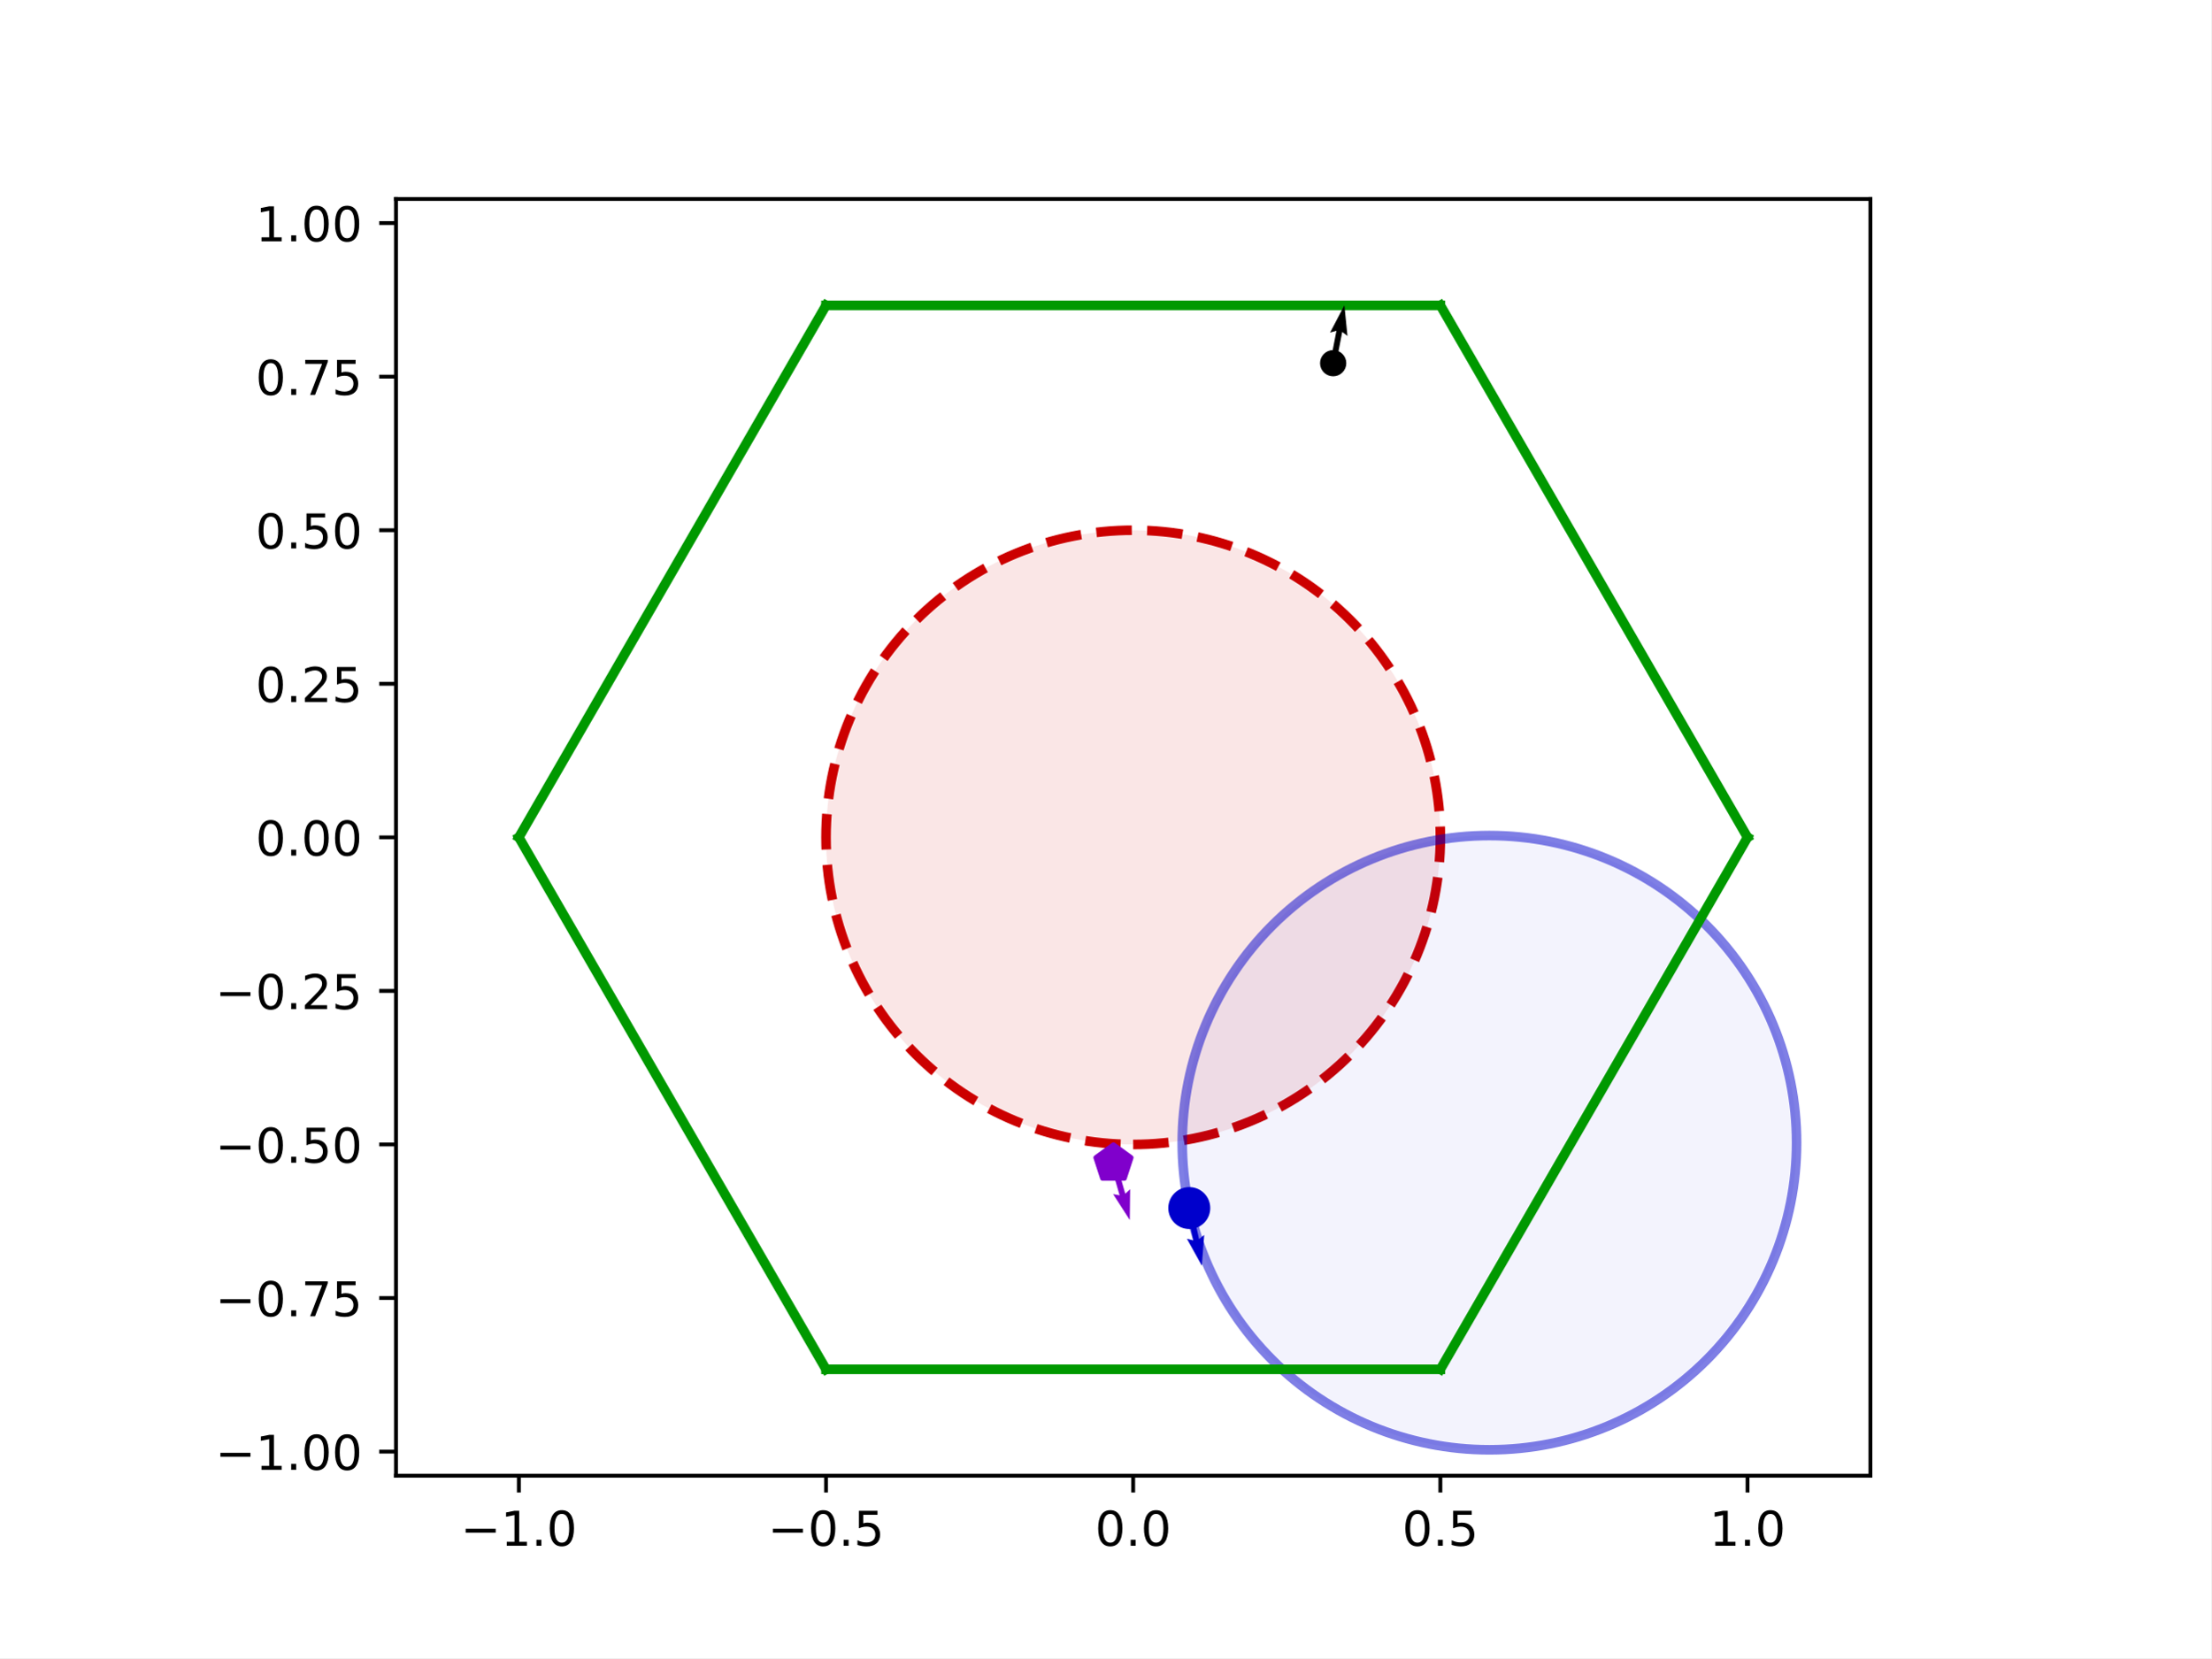
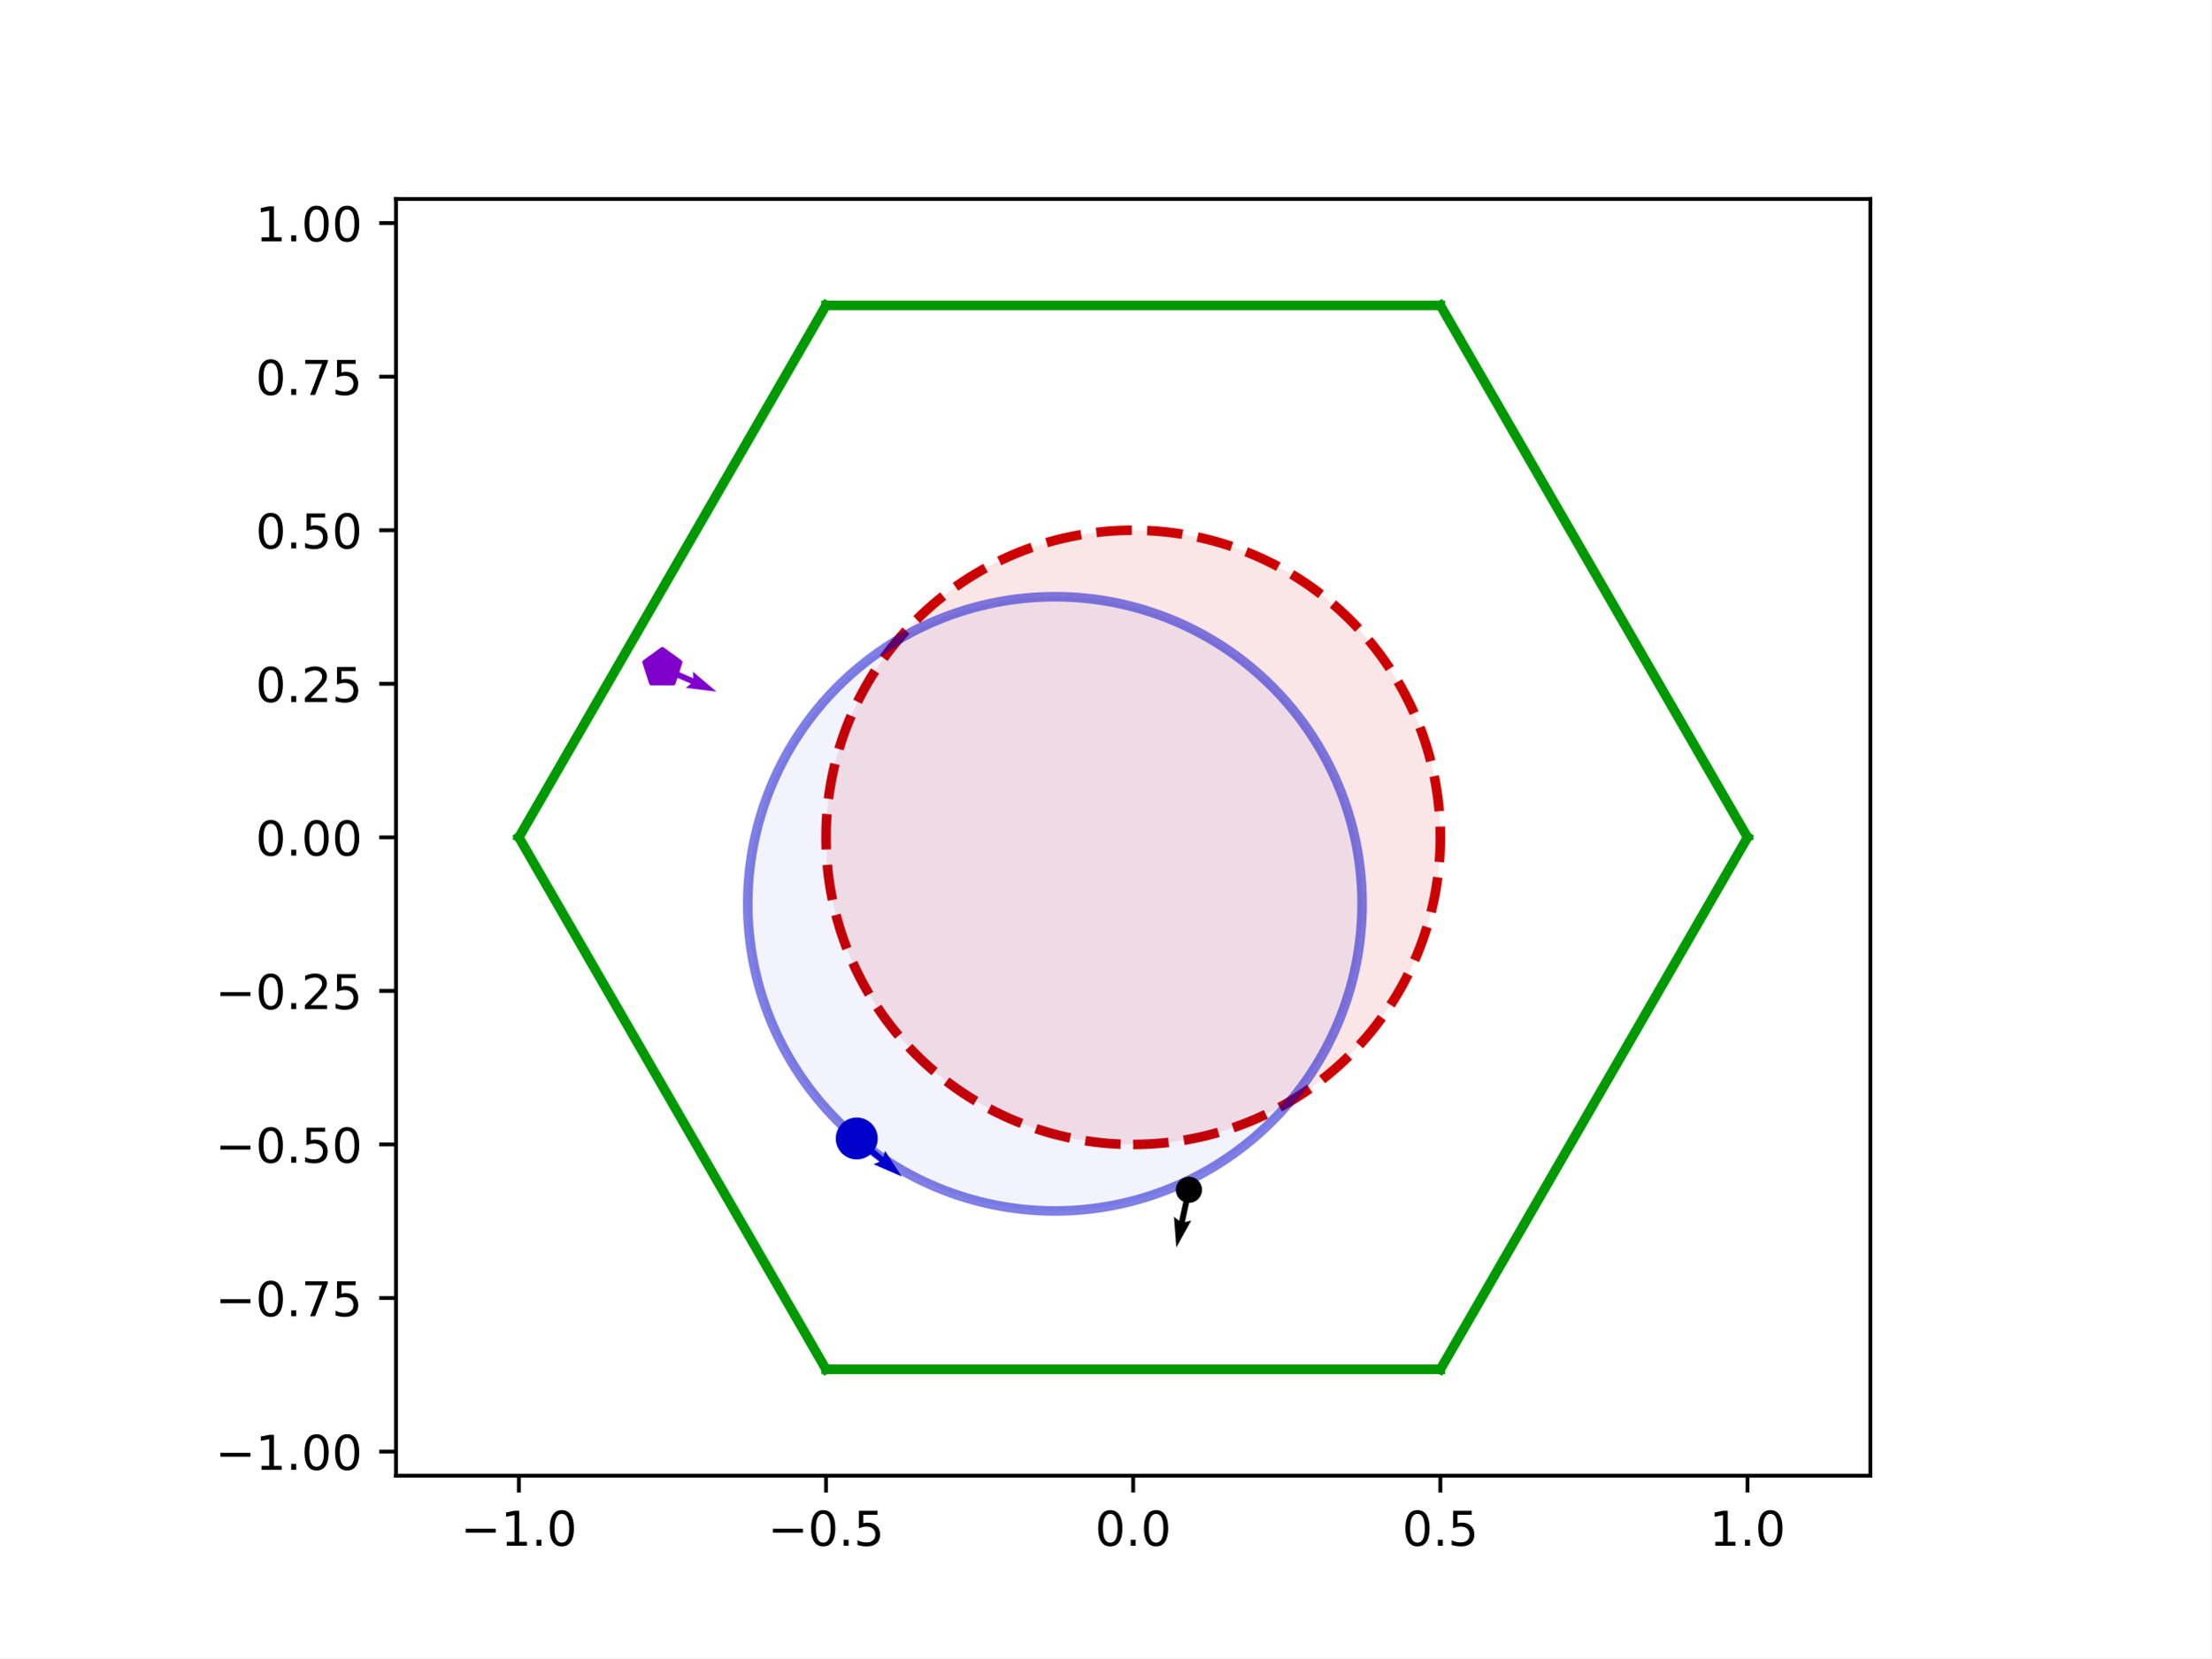
<svg xmlns="http://www.w3.org/2000/svg" xmlns:xlink="http://www.w3.org/1999/xlink" height="345.6pt" version="1.1" viewBox="0 0 460.8 345.6" width="460.8pt">
  <defs>
    <style type="text/css">
*{stroke-linecap:butt;stroke-linejoin:round;}
  </style>
  </defs>
  <g id="figure_1">
    <g id="patch_1">
      <path d="M 0 345.6  L 460.8 345.6  L 460.8 0  L 0 0  z " style="fill:#ffffff;" />
    </g>
    <g id="axes_1">
      <g id="patch_2">
        <path d="M 82.52 307.584  L 389.8 307.584  L 389.8 41.472  L 82.52 41.472  z " style="fill:#ffffff;" />
      </g>
      <g id="patch_3">
-         <path clip-path="url(#p051d9613bf)" d="M 236.16 238.545  C 253.137 238.545 269.422 231.799 281.427 219.795  C 293.431 207.79 300.177 191.505 300.177 174.528  C 300.177 157.551 293.431 141.266 281.427 129.261  C 269.422 117.257 253.137 110.511 236.16 110.511  C 219.183 110.511 202.898 117.257 190.893 129.261  C 178.889 141.266 172.143 157.551 172.143 174.528  C 172.143 191.505 178.889 207.79 190.893 219.795  C 202.898 231.799 219.183 238.545 236.16 238.545  z " style="fill:#cc0000;fill-opacity:0.1;stroke:#cc0000;stroke-dasharray:7.4,3.2;stroke-dashoffset:0;stroke-linejoin:miter;stroke-width:2;" />
+         <path clip-path="url(#p42bd69ff11)" d="M 236.16 238.545  C 253.137 238.545 269.422 231.799 281.427 219.795  C 293.431 207.79 300.177 191.505 300.177 174.528  C 300.177 157.551 293.431 141.266 281.427 129.261  C 269.422 117.257 253.137 110.511 236.16 110.511  C 219.183 110.511 202.898 117.257 190.893 129.261  C 178.889 141.266 172.143 157.551 172.143 174.528  C 172.143 191.505 178.889 207.79 190.893 219.795  C 202.898 231.799 219.183 238.545 236.16 238.545  z " style="fill:#cc0000;fill-opacity:0.1;stroke:#cc0000;stroke-dasharray:7.4,3.2;stroke-dashoffset:0;stroke-linejoin:miter;stroke-width:2;" />
      </g>
      <g id="patch_4">
-         <path clip-path="url(#p051d9613bf)" d="M 310.399 302.187  C 327.376 302.187 343.66 295.442 355.665 283.437  C 367.67 271.432 374.415 255.148 374.415 238.17  C 374.415 221.193 367.67 204.909 355.665 192.904  C 343.66 180.899 327.376 174.154 310.399 174.154  C 293.421 174.154 277.137 180.899 265.132 192.904  C 253.127 204.909 246.382 221.193 246.382 238.17  C 246.382 255.148 253.127 271.432 265.132 283.437  C 277.137 295.442 293.421 302.187 310.399 302.187  z " style="fill:#0000cc;fill-opacity:0.05;stroke:#0000cc;stroke-linejoin:miter;stroke-opacity:0.5;stroke-width:2;" />
+         <path clip-path="url(#p42bd69ff11)" d="M 219.848 252.403  C 236.825 252.403 253.11 245.658 265.114 233.653  C 277.119 221.649 283.864 205.364 283.864 188.387  C 283.864 171.409 277.119 155.125 265.114 143.12  C 253.11 131.115 236.825 124.37 219.848 124.37  C 202.87 124.37 186.586 131.115 174.581 143.12  C 162.576 155.125 155.831 171.409 155.831 188.387  C 155.831 205.364 162.576 221.649 174.581 233.653  C 186.586 245.658 202.87 252.403 219.848 252.403  z " style="fill:#0000cc;fill-opacity:0.05;stroke:#0000cc;stroke-linejoin:miter;stroke-opacity:0.5;stroke-width:2;" />
      </g>
      <g id="matplotlib.axis_1">
        <g id="xtick_1">
          <g id="line2d_1">
            <defs>
-               <path d="M 0 0  L 0 3.5  " id="m8662574808" style="stroke:#000000;stroke-width:0.8;" />
-             </defs>
-             <g>
-               <use style="stroke:#000000;stroke-width:0.8;" x="108.127" xlink:href="#m8662574808" y="307.584" />
+               <path d="M 0 0  L 0 3.5  " id="m3a0cbae1e9" style="stroke:#000000;stroke-width:0.8;" />
+             </defs>
+             <g>
+               <use style="stroke:#000000;stroke-width:0.8;" x="108.127" xlink:href="#m3a0cbae1e9" y="307.584" />
            </g>
          </g>
          <g id="text_1">
            <defs>
              <path d="M 10.594 35.5  L 73.188 35.5  L 73.188 27.203  L 10.594 27.203  z " id="DejaVuSans-8722" />
              <path d="M 12.406 8.297  L 28.516 8.297  L 28.516 63.922  L 10.984 60.406  L 10.984 69.391  L 28.422 72.906  L 38.281 72.906  L 38.281 8.297  L 54.391 8.297  L 54.391 0  L 12.406 0  z " id="DejaVuSans-49" />
              <path d="M 10.688 12.406  L 21 12.406  L 21 0  L 10.688 0  z " id="DejaVuSans-46" />
              <path d="M 31.781 66.406  Q 24.172 66.406 20.328 58.906  Q 16.5 51.422 16.5 36.375  Q 16.5 21.391 20.328 13.891  Q 24.172 6.391 31.781 6.391  Q 39.453 6.391 43.281 13.891  Q 47.125 21.391 47.125 36.375  Q 47.125 51.422 43.281 58.906  Q 39.453 66.406 31.781 66.406  z M 31.781 74.219  Q 44.047 74.219 50.516 64.516  Q 56.984 54.828 56.984 36.375  Q 56.984 17.969 50.516 8.266  Q 44.047 -1.422 31.781 -1.422  Q 19.531 -1.422 13.062 8.266  Q 6.594 17.969 6.594 36.375  Q 6.594 54.828 13.062 64.516  Q 19.531 74.219 31.781 74.219  z " id="DejaVuSans-48" />
            </defs>
            <g transform="translate(95.9854 322.1824)scale(0.1 -0.1)">
              <use xlink:href="#DejaVuSans-8722" />
              <use x="83.789" xlink:href="#DejaVuSans-49" />
              <use x="147.412" xlink:href="#DejaVuSans-46" />
              <use x="179.199" xlink:href="#DejaVuSans-48" />
            </g>
          </g>
        </g>
        <g id="xtick_2">
          <g id="line2d_2">
            <g>
-               <use style="stroke:#000000;stroke-width:0.8;" x="172.143" xlink:href="#m8662574808" y="307.584" />
+               <use style="stroke:#000000;stroke-width:0.8;" x="172.143" xlink:href="#m3a0cbae1e9" y="307.584" />
            </g>
          </g>
          <g id="text_2">
            <defs>
              <path d="M 10.797 72.906  L 49.516 72.906  L 49.516 64.594  L 19.828 64.594  L 19.828 46.734  Q 21.969 47.469 24.109 47.828  Q 26.266 48.188 28.422 48.188  Q 40.625 48.188 47.75 41.5  Q 54.891 34.812 54.891 23.391  Q 54.891 11.625 47.562 5.094  Q 40.234 -1.422 26.906 -1.422  Q 22.312 -1.422 17.547 -0.641  Q 12.797 0.141 7.719 1.703  L 7.719 11.625  Q 12.109 9.234 16.797 8.062  Q 21.484 6.891 26.703 6.891  Q 35.156 6.891 40.078 11.328  Q 45.016 15.766 45.016 23.391  Q 45.016 31 40.078 35.438  Q 35.156 39.891 26.703 39.891  Q 22.75 39.891 18.812 39.016  Q 14.891 38.141 10.797 36.281  z " id="DejaVuSans-53" />
            </defs>
            <g transform="translate(160.002 322.1824)scale(0.1 -0.1)">
              <use xlink:href="#DejaVuSans-8722" />
              <use x="83.789" xlink:href="#DejaVuSans-48" />
              <use x="147.412" xlink:href="#DejaVuSans-46" />
              <use x="179.199" xlink:href="#DejaVuSans-53" />
            </g>
          </g>
        </g>
        <g id="xtick_3">
          <g id="line2d_3">
            <g>
-               <use style="stroke:#000000;stroke-width:0.8;" x="236.16" xlink:href="#m8662574808" y="307.584" />
+               <use style="stroke:#000000;stroke-width:0.8;" x="236.16" xlink:href="#m3a0cbae1e9" y="307.584" />
            </g>
          </g>
          <g id="text_3">
            <g transform="translate(228.2084 322.1824)scale(0.1 -0.1)">
              <use xlink:href="#DejaVuSans-48" />
              <use x="63.623" xlink:href="#DejaVuSans-46" />
              <use x="95.41" xlink:href="#DejaVuSans-48" />
            </g>
          </g>
        </g>
        <g id="xtick_4">
          <g id="line2d_4">
            <g>
-               <use style="stroke:#000000;stroke-width:0.8;" x="300.177" xlink:href="#m8662574808" y="307.584" />
+               <use style="stroke:#000000;stroke-width:0.8;" x="300.177" xlink:href="#m3a0cbae1e9" y="307.584" />
            </g>
          </g>
          <g id="text_4">
            <g transform="translate(292.225 322.1824)scale(0.1 -0.1)">
              <use xlink:href="#DejaVuSans-48" />
              <use x="63.623" xlink:href="#DejaVuSans-46" />
              <use x="95.41" xlink:href="#DejaVuSans-53" />
            </g>
          </g>
        </g>
        <g id="xtick_5">
          <g id="line2d_5">
            <g>
-               <use style="stroke:#000000;stroke-width:0.8;" x="364.193" xlink:href="#m8662574808" y="307.584" />
+               <use style="stroke:#000000;stroke-width:0.8;" x="364.193" xlink:href="#m3a0cbae1e9" y="307.584" />
            </g>
          </g>
          <g id="text_5">
            <g transform="translate(356.2416 322.1824)scale(0.1 -0.1)">
              <use xlink:href="#DejaVuSans-49" />
              <use x="63.623" xlink:href="#DejaVuSans-46" />
              <use x="95.41" xlink:href="#DejaVuSans-48" />
            </g>
          </g>
        </g>
      </g>
      <g id="matplotlib.axis_2">
        <g id="ytick_1">
          <g id="line2d_6">
            <defs>
-               <path d="M 0 0  L -3.5 0  " id="me7ac890ae5" style="stroke:#000000;stroke-width:0.8;" />
-             </defs>
-             <g>
-               <use style="stroke:#000000;stroke-width:0.8;" x="82.52" xlink:href="#me7ac890ae5" y="302.561" />
+               <path d="M 0 0  L -3.5 0  " id="m75c418a47e" style="stroke:#000000;stroke-width:0.8;" />
+             </defs>
+             <g>
+               <use style="stroke:#000000;stroke-width:0.8;" x="82.52" xlink:href="#m75c418a47e" y="302.561" />
            </g>
          </g>
          <g id="text_6">
            <g transform="translate(44.87485 306.3604)scale(0.1 -0.1)">
              <use xlink:href="#DejaVuSans-8722" />
              <use x="83.789" xlink:href="#DejaVuSans-49" />
              <use x="147.412" xlink:href="#DejaVuSans-46" />
              <use x="179.199" xlink:href="#DejaVuSans-48" />
              <use x="242.822" xlink:href="#DejaVuSans-48" />
            </g>
          </g>
        </g>
        <g id="ytick_2">
          <g id="line2d_7">
            <g>
-               <use style="stroke:#000000;stroke-width:0.8;" x="82.52" xlink:href="#me7ac890ae5" y="270.553" />
+               <use style="stroke:#000000;stroke-width:0.8;" x="82.52" xlink:href="#m75c418a47e" y="270.553" />
            </g>
          </g>
          <g id="text_7">
            <defs>
              <path d="M 8.203 72.906  L 55.078 72.906  L 55.078 68.703  L 28.609 0  L 18.312 0  L 43.219 64.594  L 8.203 64.594  z " id="DejaVuSans-55" />
            </defs>
            <g transform="translate(44.87485 274.3521)scale(0.1 -0.1)">
              <use xlink:href="#DejaVuSans-8722" />
              <use x="83.789" xlink:href="#DejaVuSans-48" />
              <use x="147.412" xlink:href="#DejaVuSans-46" />
              <use x="179.199" xlink:href="#DejaVuSans-55" />
              <use x="242.822" xlink:href="#DejaVuSans-53" />
            </g>
          </g>
        </g>
        <g id="ytick_3">
          <g id="line2d_8">
            <g>
-               <use style="stroke:#000000;stroke-width:0.8;" x="82.52" xlink:href="#me7ac890ae5" y="238.545" />
+               <use style="stroke:#000000;stroke-width:0.8;" x="82.52" xlink:href="#m75c418a47e" y="238.545" />
            </g>
          </g>
          <g id="text_8">
            <g transform="translate(44.87485 242.3438)scale(0.1 -0.1)">
              <use xlink:href="#DejaVuSans-8722" />
              <use x="83.789" xlink:href="#DejaVuSans-48" />
              <use x="147.412" xlink:href="#DejaVuSans-46" />
              <use x="179.199" xlink:href="#DejaVuSans-53" />
              <use x="242.822" xlink:href="#DejaVuSans-48" />
            </g>
          </g>
        </g>
        <g id="ytick_4">
          <g id="line2d_9">
            <g>
-               <use style="stroke:#000000;stroke-width:0.8;" x="82.52" xlink:href="#me7ac890ae5" y="206.536" />
+               <use style="stroke:#000000;stroke-width:0.8;" x="82.52" xlink:href="#m75c418a47e" y="206.536" />
            </g>
          </g>
          <g id="text_9">
            <defs>
              <path d="M 19.188 8.297  L 53.609 8.297  L 53.609 0  L 7.328 0  L 7.328 8.297  Q 12.938 14.109 22.625 23.891  Q 32.328 33.688 34.812 36.531  Q 39.547 41.844 41.422 45.531  Q 43.312 49.219 43.312 52.781  Q 43.312 58.594 39.234 62.25  Q 35.156 65.922 28.609 65.922  Q 23.969 65.922 18.812 64.312  Q 13.672 62.703 7.812 59.422  L 7.812 69.391  Q 13.766 71.781 18.938 73  Q 24.125 74.219 28.422 74.219  Q 39.75 74.219 46.484 68.547  Q 53.219 62.891 53.219 53.422  Q 53.219 48.922 51.531 44.891  Q 49.859 40.875 45.406 35.406  Q 44.188 33.984 37.641 27.219  Q 31.109 20.453 19.188 8.297  z " id="DejaVuSans-50" />
            </defs>
            <g transform="translate(44.87485 210.3355)scale(0.1 -0.1)">
              <use xlink:href="#DejaVuSans-8722" />
              <use x="83.789" xlink:href="#DejaVuSans-48" />
              <use x="147.412" xlink:href="#DejaVuSans-46" />
              <use x="179.199" xlink:href="#DejaVuSans-50" />
              <use x="242.822" xlink:href="#DejaVuSans-53" />
            </g>
          </g>
        </g>
        <g id="ytick_5">
          <g id="line2d_10">
            <g>
-               <use style="stroke:#000000;stroke-width:0.8;" x="82.52" xlink:href="#me7ac890ae5" y="174.528" />
+               <use style="stroke:#000000;stroke-width:0.8;" x="82.52" xlink:href="#m75c418a47e" y="174.528" />
            </g>
          </g>
          <g id="text_10">
            <g transform="translate(53.25454 178.3272)scale(0.1 -0.1)">
              <use xlink:href="#DejaVuSans-48" />
              <use x="63.623" xlink:href="#DejaVuSans-46" />
              <use x="95.41" xlink:href="#DejaVuSans-48" />
              <use x="159.033" xlink:href="#DejaVuSans-48" />
            </g>
          </g>
        </g>
        <g id="ytick_6">
          <g id="line2d_11">
            <g>
-               <use style="stroke:#000000;stroke-width:0.8;" x="82.52" xlink:href="#me7ac890ae5" y="142.52" />
+               <use style="stroke:#000000;stroke-width:0.8;" x="82.52" xlink:href="#m75c418a47e" y="142.52" />
            </g>
          </g>
          <g id="text_11">
            <g transform="translate(53.25454 146.3189)scale(0.1 -0.1)">
              <use xlink:href="#DejaVuSans-48" />
              <use x="63.623" xlink:href="#DejaVuSans-46" />
              <use x="95.41" xlink:href="#DejaVuSans-50" />
              <use x="159.033" xlink:href="#DejaVuSans-53" />
            </g>
          </g>
        </g>
        <g id="ytick_7">
          <g id="line2d_12">
            <g>
-               <use style="stroke:#000000;stroke-width:0.8;" x="82.52" xlink:href="#me7ac890ae5" y="110.511" />
+               <use style="stroke:#000000;stroke-width:0.8;" x="82.52" xlink:href="#m75c418a47e" y="110.511" />
            </g>
          </g>
          <g id="text_12">
            <g transform="translate(53.25454 114.3106)scale(0.1 -0.1)">
              <use xlink:href="#DejaVuSans-48" />
              <use x="63.623" xlink:href="#DejaVuSans-46" />
              <use x="95.41" xlink:href="#DejaVuSans-53" />
              <use x="159.033" xlink:href="#DejaVuSans-48" />
            </g>
          </g>
        </g>
        <g id="ytick_8">
          <g id="line2d_13">
            <g>
-               <use style="stroke:#000000;stroke-width:0.8;" x="82.52" xlink:href="#me7ac890ae5" y="78.503" />
+               <use style="stroke:#000000;stroke-width:0.8;" x="82.52" xlink:href="#m75c418a47e" y="78.503" />
            </g>
          </g>
          <g id="text_13">
            <g transform="translate(53.25454 82.30232)scale(0.1 -0.1)">
              <use xlink:href="#DejaVuSans-48" />
              <use x="63.623" xlink:href="#DejaVuSans-46" />
              <use x="95.41" xlink:href="#DejaVuSans-55" />
              <use x="159.033" xlink:href="#DejaVuSans-53" />
            </g>
          </g>
        </g>
        <g id="ytick_9">
          <g id="line2d_14">
            <g>
-               <use style="stroke:#000000;stroke-width:0.8;" x="82.52" xlink:href="#me7ac890ae5" y="46.495" />
+               <use style="stroke:#000000;stroke-width:0.8;" x="82.52" xlink:href="#m75c418a47e" y="46.495" />
            </g>
          </g>
          <g id="text_14">
            <g transform="translate(53.25454 50.29402)scale(0.1 -0.1)">
              <use xlink:href="#DejaVuSans-49" />
              <use x="63.623" xlink:href="#DejaVuSans-46" />
              <use x="95.41" xlink:href="#DejaVuSans-48" />
              <use x="159.033" xlink:href="#DejaVuSans-48" />
            </g>
          </g>
        </g>
      </g>
      <g id="line2d_15">
-         <path clip-path="url(#p051d9613bf)" d="M 300.177 63.648  L 172.143 63.648  " style="fill:none;stroke:#009900;stroke-linecap:square;stroke-width:2;" />
+         <path clip-path="url(#p42bd69ff11)" d="M 300.177 63.648  L 172.143 63.648  " style="fill:none;stroke:#009900;stroke-linecap:square;stroke-width:2;" />
      </g>
      <g id="line2d_16">
-         <path clip-path="url(#p051d9613bf)" d="M 172.143 63.648  L 108.127 174.528  " style="fill:none;stroke:#009900;stroke-linecap:square;stroke-width:2;" />
+         <path clip-path="url(#p42bd69ff11)" d="M 172.143 63.648  L 108.127 174.528  " style="fill:none;stroke:#009900;stroke-linecap:square;stroke-width:2;" />
      </g>
      <g id="line2d_17">
-         <path clip-path="url(#p051d9613bf)" d="M 108.127 174.528  L 172.143 285.408  " style="fill:none;stroke:#009900;stroke-linecap:square;stroke-width:2;" />
+         <path clip-path="url(#p42bd69ff11)" d="M 108.127 174.528  L 172.143 285.408  " style="fill:none;stroke:#009900;stroke-linecap:square;stroke-width:2;" />
      </g>
      <g id="line2d_18">
-         <path clip-path="url(#p051d9613bf)" d="M 172.143 285.408  L 300.177 285.408  " style="fill:none;stroke:#009900;stroke-linecap:square;stroke-width:2;" />
+         <path clip-path="url(#p42bd69ff11)" d="M 172.143 285.408  L 300.177 285.408  " style="fill:none;stroke:#009900;stroke-linecap:square;stroke-width:2;" />
      </g>
      <g id="line2d_19">
-         <path clip-path="url(#p051d9613bf)" d="M 300.177 285.408  L 364.193 174.528  " style="fill:none;stroke:#009900;stroke-linecap:square;stroke-width:2;" />
+         <path clip-path="url(#p42bd69ff11)" d="M 300.177 285.408  L 364.193 174.528  " style="fill:none;stroke:#009900;stroke-linecap:square;stroke-width:2;" />
      </g>
      <g id="line2d_20">
-         <path clip-path="url(#p051d9613bf)" d="M 364.193 174.528  L 300.177 63.648  " style="fill:none;stroke:#009900;stroke-linecap:square;stroke-width:2;" />
+         <path clip-path="url(#p42bd69ff11)" d="M 364.193 174.528  L 300.177 63.648  " style="fill:none;stroke:#009900;stroke-linecap:square;stroke-width:2;" />
      </g>
      <g id="patch_5">
        <path d="M 82.52 307.584  L 82.52 41.472  " style="fill:none;stroke:#000000;stroke-linecap:square;stroke-linejoin:miter;stroke-width:0.8;" />
      </g>
      <g id="patch_6">
        <path d="M 389.8 307.584  L 389.8 41.472  " style="fill:none;stroke:#000000;stroke-linecap:square;stroke-linejoin:miter;stroke-width:0.8;" />
      </g>
      <g id="patch_7">
        <path d="M 82.52 307.584  L 389.8 307.584  " style="fill:none;stroke:#000000;stroke-linecap:square;stroke-linejoin:miter;stroke-width:0.8;" />
      </g>
      <g id="patch_8">
        <path d="M 82.52 41.472  L 389.8 41.472  " style="fill:none;stroke:#000000;stroke-linecap:square;stroke-linejoin:miter;stroke-width:0.8;" />
      </g>
      <g id="PathCollection_1">
        <defs>
-           <path d="M 0 2.236  C 0.593 2.236 1.162 2 1.581 1.581  C 2 1.162 2.236 0.593 2.236 0  C 2.236 -0.593 2 -1.162 1.581 -1.581  C 1.162 -2 0.593 -2.236 0 -2.236  C -0.593 -2.236 -1.162 -2 -1.581 -1.581  C -2 -1.162 -2.236 -0.593 -2.236 0  C -2.236 0.593 -2 1.162 -1.581 1.581  C -1.162 2 -0.593 2.236 0 2.236  z " id="m8a3a3e08dd" style="stroke:#000000;" />
+           <path d="M 0 2.236  C 0.593 2.236 1.162 2 1.581 1.581  C 2 1.162 2.236 0.593 2.236 0  C 2.236 -0.593 2 -1.162 1.581 -1.581  C 1.162 -2 0.593 -2.236 0 -2.236  C -0.593 -2.236 -1.162 -2 -1.581 -1.581  C -2 -1.162 -2.236 -0.593 -2.236 0  C -2.236 0.593 -2 1.162 -1.581 1.581  C -1.162 2 -0.593 2.236 0 2.236  z " id="mb36027ba57" style="stroke:#000000;" />
        </defs>
-         <g clip-path="url(#p051d9613bf)">
-           <use style="stroke:#000000;" x="277.836" xlink:href="#m8a3a3e08dd" y="75.698" />
+         <g clip-path="url(#p42bd69ff11)">
+           <use style="stroke:#000000;" x="247.77" xlink:href="#mb36027ba57" y="247.997" />
        </g>
      </g>
      <g id="Quiver_1">
-         <path clip-path="url(#p051d9613bf)" d="M 277.233 75.581  L 278.519 68.944  L 277.195 69.314  L 280.175 63.631  L 280.815 70.015  L 279.726 69.178  L 278.44 75.815  L 277.233 75.581  " />
+         <path clip-path="url(#p42bd69ff11)" d="M 248.371 248.128  L 246.929 254.733  L 248.261 254.394  L 245.15 260.006  L 244.659 253.608  L 245.729 254.471  L 247.17 247.866  L 248.371 248.128  " />
      </g>
      <g id="PathCollection_2">
        <defs>
-           <path d="M 0 -3.873  L -3.683 -1.197  L -2.276 3.133  L 2.276 3.133  L 3.683 -1.197  z " id="m19087b9763" style="stroke:#8000cc;" />
+           <path d="M 0 -3.873  L -3.683 -1.197  L -2.276 3.133  L 2.276 3.133  L 3.683 -1.197  z " id="m83ef6bcca6" style="stroke:#8000cc;" />
        </defs>
-         <g clip-path="url(#p051d9613bf)">
-           <use style="fill:#8000cc;stroke:#8000cc;" x="232.049" xlink:href="#m19087b9763" y="242.476" />
+         <g clip-path="url(#p42bd69ff11)">
+           <use style="fill:#8000cc;stroke:#8000cc;" x="138.034" xlink:href="#m83ef6bcca6" y="139.225" />
        </g>
      </g>
      <g id="Quiver_2">
-         <path clip-path="url(#p051d9613bf)" d="M 232.639 242.306  L 234.508 248.803  L 235.52 247.872  L 235.447 254.288  L 231.976 248.892  L 233.327 249.143  L 231.458 242.646  L 232.639 242.306  " style="fill:#8000cc;" />
+         <path clip-path="url(#p42bd69ff11)" d="M 138.281 138.662  L 144.474 141.371  L 144.404 139.998  L 149.296 144.15  L 142.926 143.377  L 143.982 142.497  L 137.788 139.788  L 138.281 138.662  " style="fill:#8000cc;" />
      </g>
      <g id="PathCollection_3">
        <defs>
-           <path d="M 0 3.873  C 1.027 3.873 2.012 3.465 2.739 2.739  C 3.465 2.012 3.873 1.027 3.873 0  C 3.873 -1.027 3.465 -2.012 2.739 -2.739  C 2.012 -3.465 1.027 -3.873 0 -3.873  C -1.027 -3.873 -2.012 -3.465 -2.739 -2.739  C -3.465 -2.012 -3.873 -1.027 -3.873 0  C -3.873 1.027 -3.465 2.012 -2.739 2.739  C -2.012 3.465 -1.027 3.873 0 3.873  z " id="me79cdba6bf" style="stroke:#0000cc;" />
+           <path d="M 0 3.873  C 1.027 3.873 2.012 3.465 2.739 2.739  C 3.465 2.012 3.873 1.027 3.873 0  C 3.873 -1.027 3.465 -2.012 2.739 -2.739  C 2.012 -3.465 1.027 -3.873 0 -3.873  C -1.027 -3.873 -2.012 -3.465 -2.739 -2.739  C -3.465 -2.012 -3.873 -1.027 -3.873 0  C -3.873 1.027 -3.465 2.012 -2.739 2.739  C -2.012 3.465 -1.027 3.873 0 3.873  z " id="m393307f9a2" style="stroke:#0000cc;" />
        </defs>
-         <g clip-path="url(#p051d9613bf)">
-           <use style="fill:#0000cc;stroke:#0000cc;" x="247.849" xlink:href="#me79cdba6bf" y="251.796" />
+         <g clip-path="url(#p42bd69ff11)">
+           <use style="fill:#0000cc;stroke:#0000cc;" x="178.546" xlink:href="#m393307f9a2" y="237.297" />
        </g>
      </g>
      <g id="Quiver_3">
-         <path clip-path="url(#p051d9613bf)" d="M 248.449 251.666  L 249.888 258.271  L 250.958 257.409  L 250.465 263.806  L 247.356 258.194  L 248.687 258.532  L 247.248 251.927  L 248.449 251.666  " style="fill:#0000cc;" />
+         <path clip-path="url(#p42bd69ff11)" d="M 178.942 236.828  L 184.107 241.189  L 184.43 239.854  L 187.936 245.227  L 182.051 242.671  L 183.314 242.128  L 178.149 237.767  L 178.942 236.828  " style="fill:#0000cc;" />
      </g>
    </g>
  </g>
  <defs>
-     <clipPath id="p051d9613bf">
+     <clipPath id="p42bd69ff11">
      <rect height="266.112" width="307.28" x="82.52" y="41.472" />
    </clipPath>
  </defs>
</svg>
